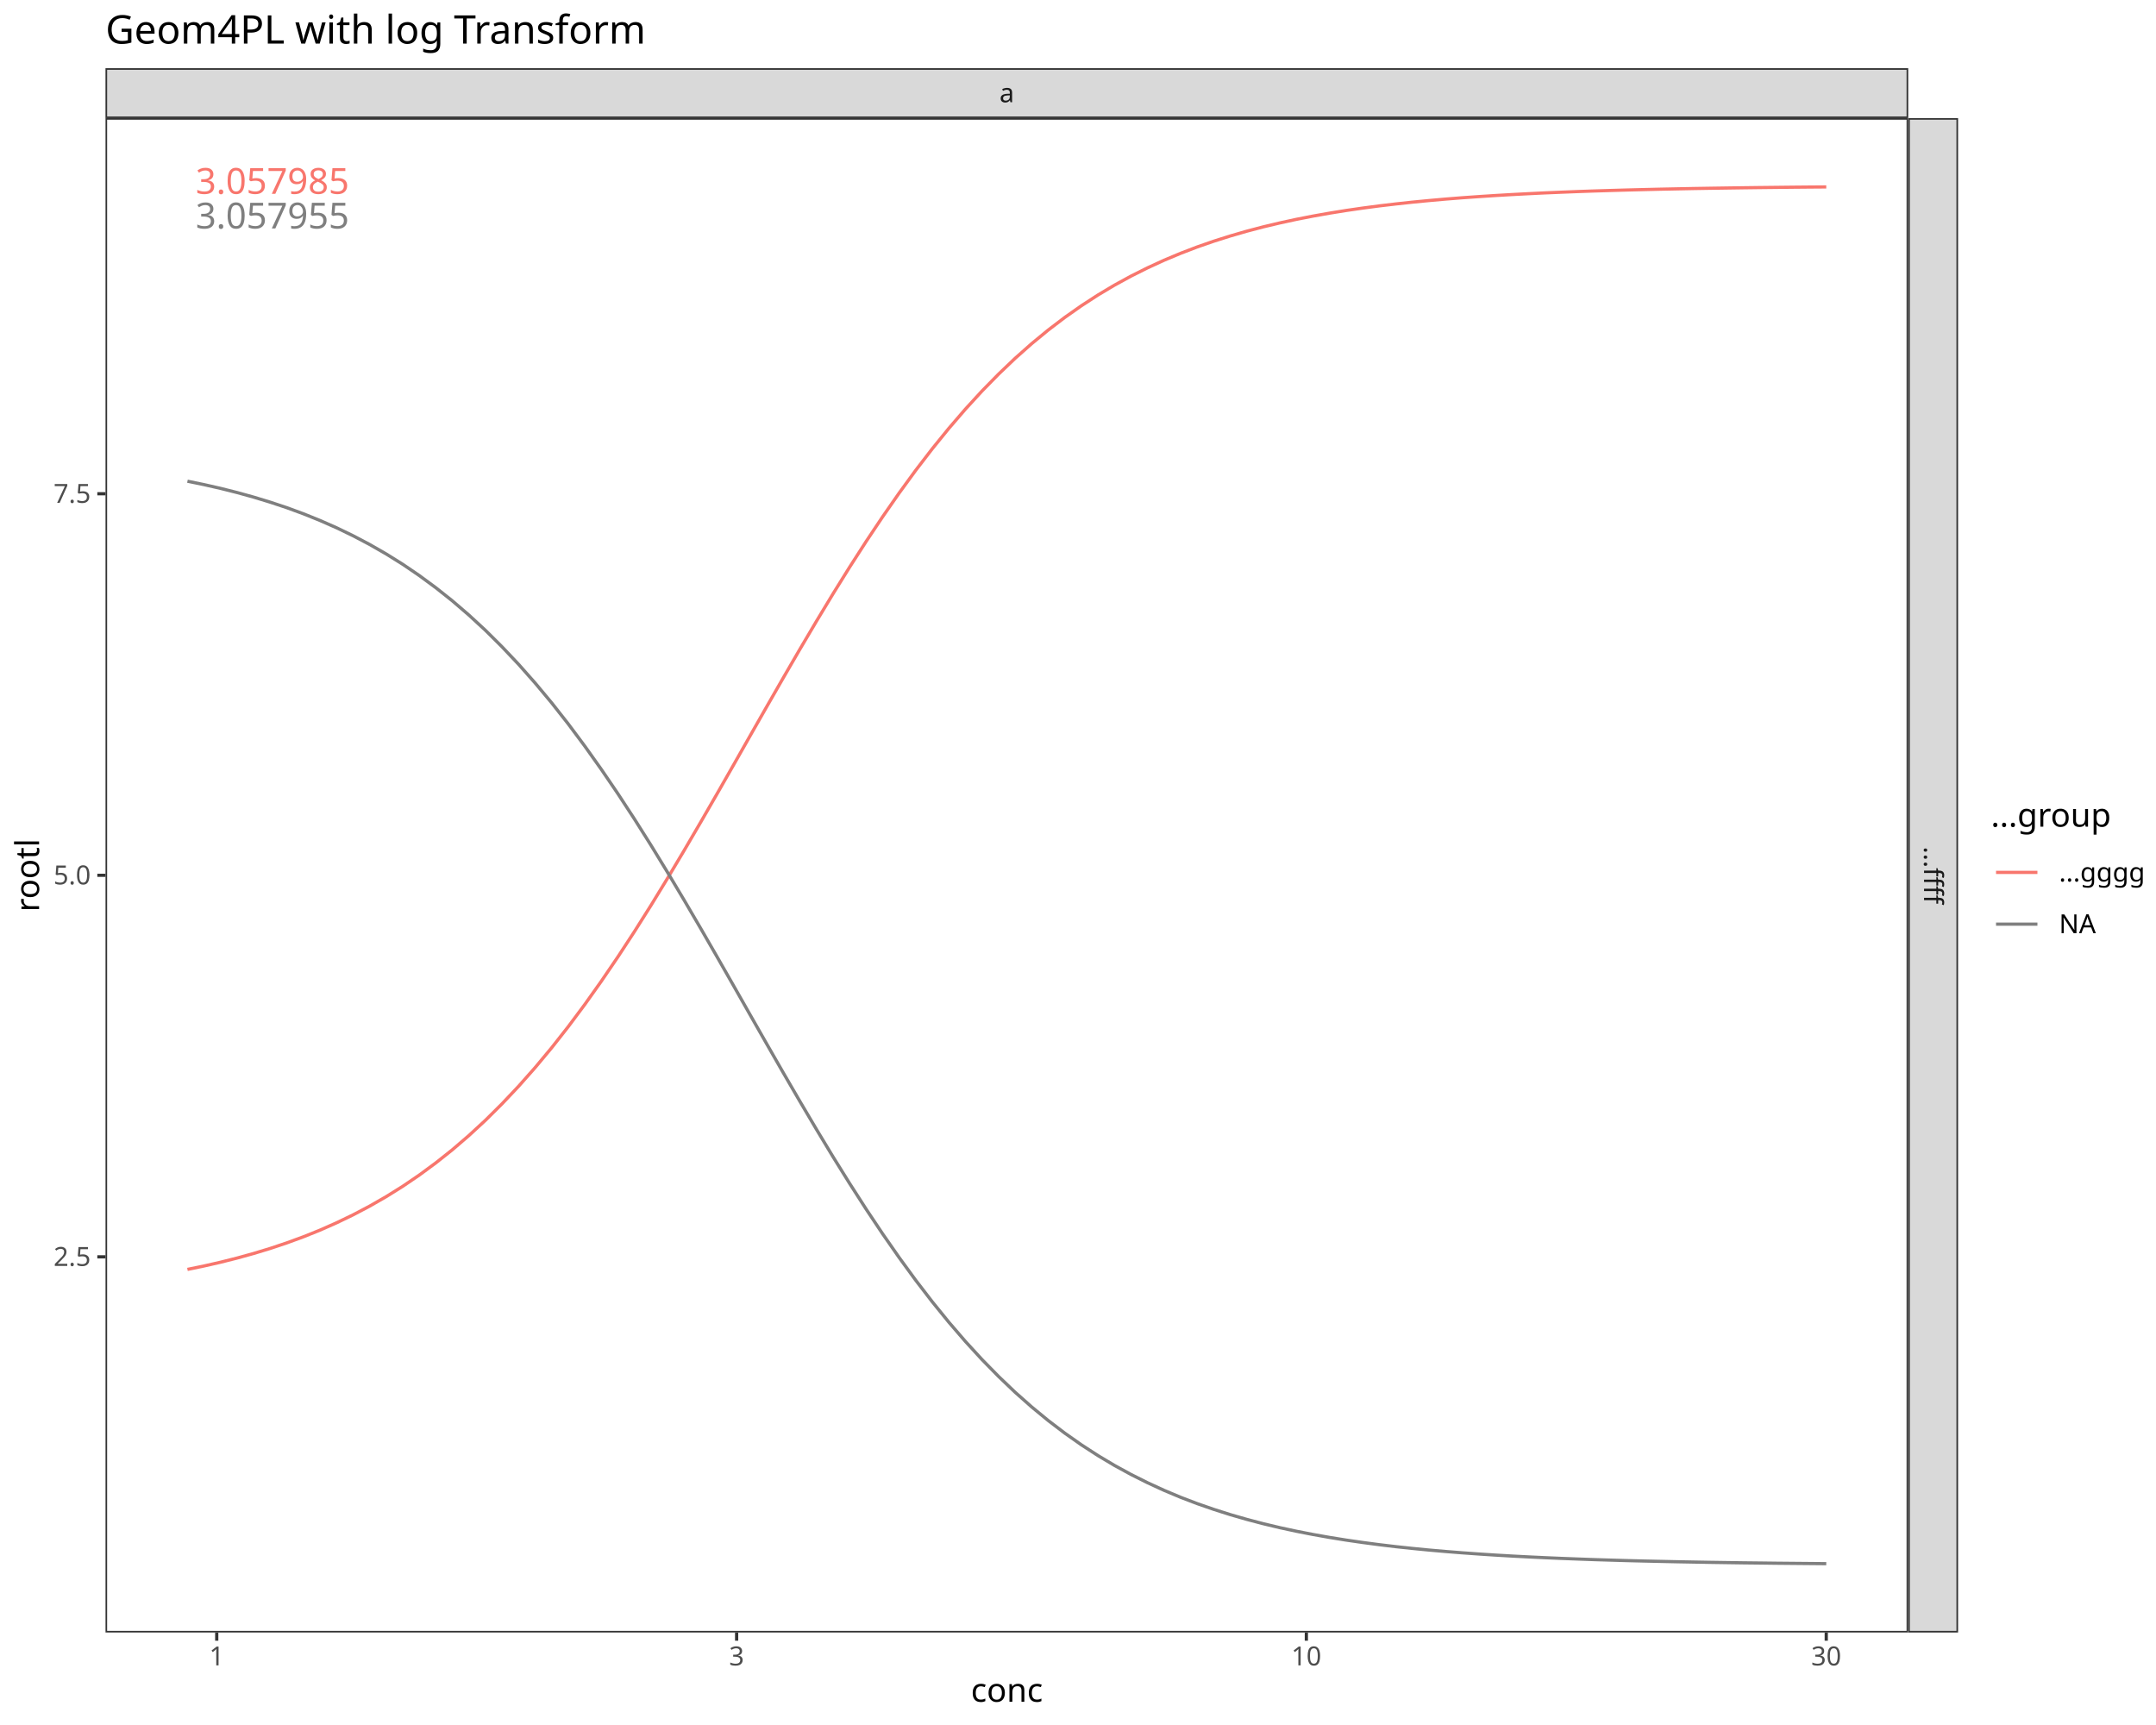
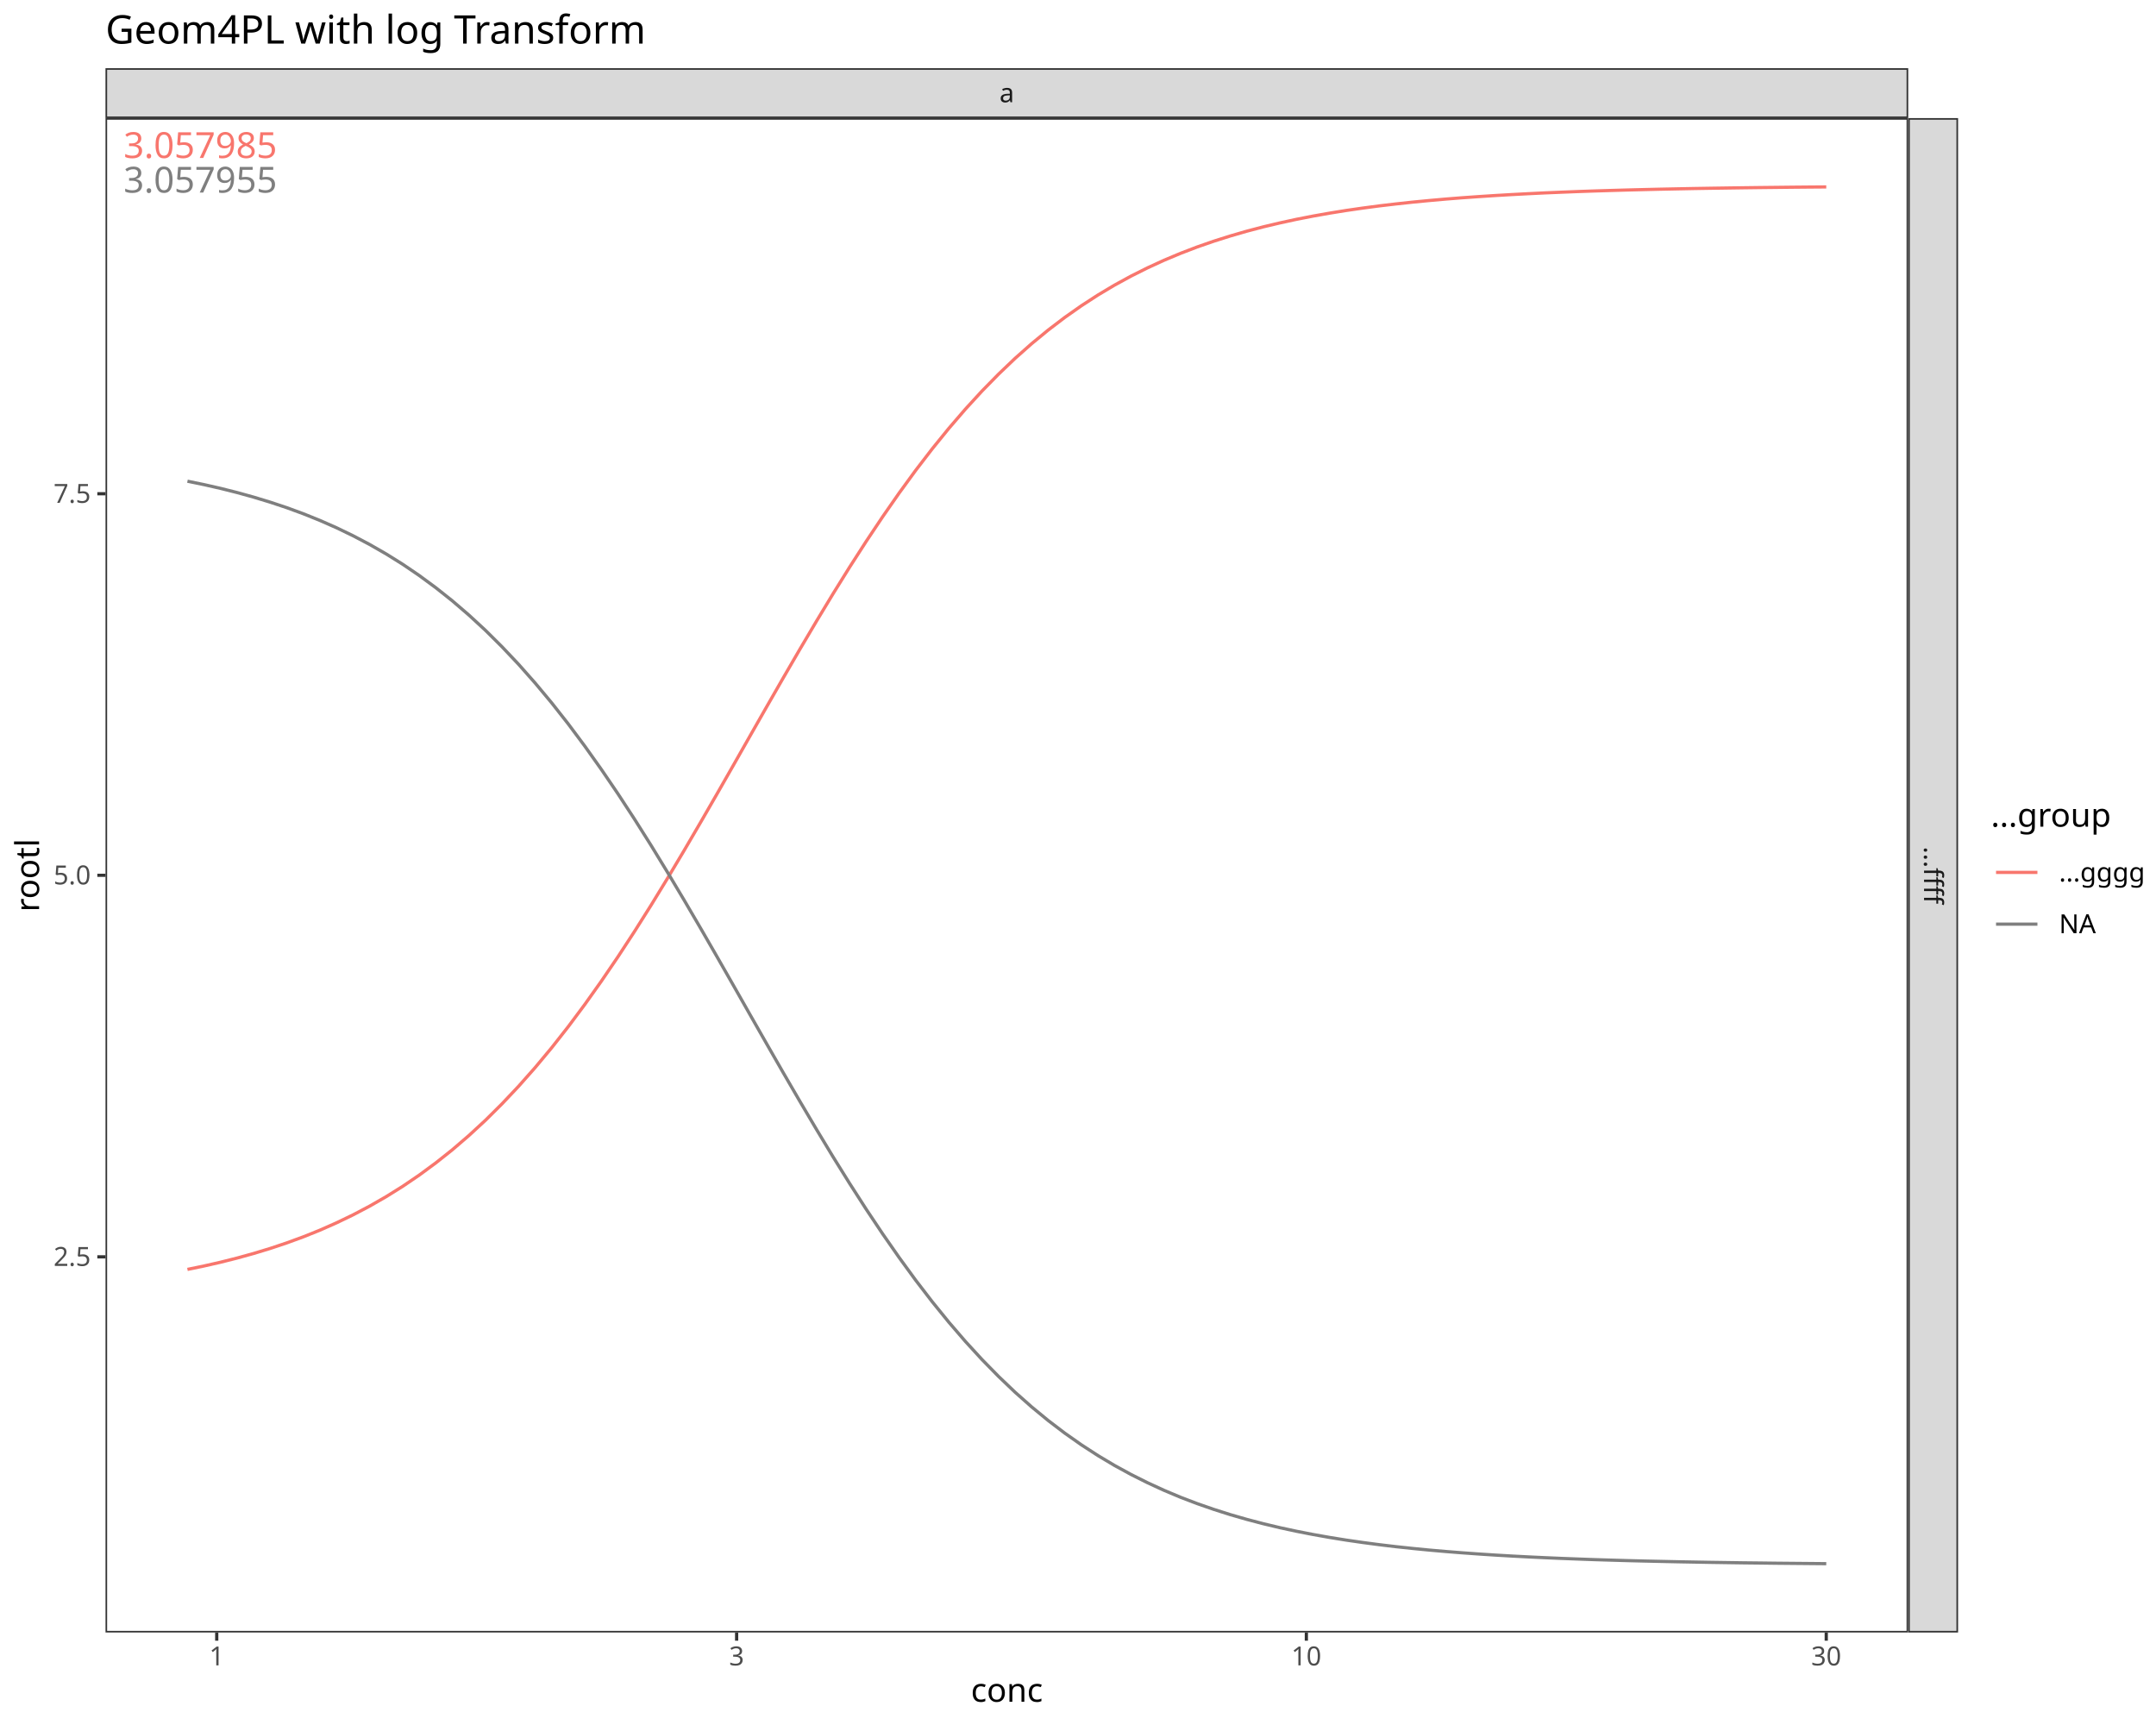
<svg xmlns="http://www.w3.org/2000/svg" class="svglite" data-engine-version="2.0" width="720.00pt" height="576.00pt" viewBox="0 0 720.00 576.00">
  <defs>
    <style type="text/css">
    .svglite line, .svglite polyline, .svglite polygon, .svglite path, .svglite rect, .svglite circle {
      fill: none;
      stroke: #000000;
      stroke-linecap: round;
      stroke-linejoin: round;
      stroke-miterlimit: 10.00;
    }
  </style>
  </defs>
  <rect width="100%" height="100%" style="stroke: none; fill: #FFFFFF;" />
  <defs>
    <clipPath id="cpMC4wMHw3MjAuMDB8MC4wMHw1NzYuMDA=">
      <rect x="0.00" y="0.00" width="720.00" height="576.00" />
    </clipPath>
  </defs>
  <g clip-path="url(#cpMC4wMHw3MjAuMDB8MC4wMHw1NzYuMDA=)">
    <rect x="0.00" y="0.00" width="720.00" height="576.00" style="stroke-width: 1.07; stroke: #FFFFFF; fill: #FFFFFF;" />
  </g>
  <defs>
    <clipPath id="cpMzUuMjR8NjM3LjI0fDM5LjQzfDU0NS4xMQ==">
      <rect x="35.24" y="39.43" width="602.00" height="505.68" />
    </clipPath>
  </defs>
  <g clip-path="url(#cpMzUuMjR8NjM3LjI0fDM5LjQzfDU0NS4xMQ==)">
    <rect x="35.24" y="39.43" width="602.00" height="505.68" style="stroke-width: 1.07; stroke: none; fill: #FFFFFF;" />
    <polyline points="62.60,423.87 68.13,422.73 73.66,421.47 79.19,420.08 84.71,418.55 90.24,416.87 95.77,415.02 101.30,412.99 106.83,410.77 112.35,408.33 117.88,405.67 123.41,402.76 128.94,399.59 134.47,396.14 139.99,392.39 145.52,388.32 151.05,383.93 156.58,379.18 162.11,374.08 167.63,368.60 173.16,362.75 178.69,356.50 184.22,349.87 189.75,342.84 195.27,335.44 200.80,327.66 206.33,319.54 211.86,311.08 217.39,302.32 222.91,293.29 228.44,284.03 233.97,274.58 239.50,265.00 245.03,255.32 250.55,245.61 256.08,235.91 261.61,226.28 267.14,216.76 272.67,207.41 278.19,198.28 283.72,189.39 289.25,180.80 294.78,172.52 300.31,164.58 305.83,157.01 311.36,149.82 316.89,143.01 322.42,136.59 327.95,130.56 333.48,124.92 339.00,119.65 344.53,114.75 350.06,110.20 355.59,105.99 361.12,102.10 366.64,98.52 372.17,95.22 377.70,92.20 383.23,89.43 388.76,86.89 394.28,84.58 399.81,82.46 405.34,80.54 410.87,78.79 416.40,77.19 421.92,75.74 427.45,74.43 432.98,73.23 438.51,72.15 444.04,71.17 449.56,70.28 455.09,69.48 460.62,68.75 466.15,68.10 471.68,67.50 477.20,66.97 482.73,66.48 488.26,66.04 493.79,65.65 499.32,65.29 504.84,64.97 510.37,64.68 515.90,64.41 521.43,64.18 526.96,63.96 532.48,63.77 538.01,63.60 543.54,63.44 549.07,63.30 554.60,63.17 560.12,63.06 565.65,62.95 571.18,62.86 576.71,62.78 582.24,62.70 587.76,62.63 593.29,62.57 598.82,62.51 604.35,62.46 609.88,62.42 " style="stroke-width: 1.07; stroke: #F8766D; stroke-linecap: butt;" />
    <polyline points="62.60,160.68 68.13,161.82 73.66,163.08 79.19,164.47 84.71,166.00 90.24,167.68 95.77,169.52 101.30,171.55 106.83,173.78 112.35,176.21 117.88,178.88 123.41,181.79 128.94,184.96 134.47,188.41 139.99,192.16 145.52,196.23 151.05,200.62 156.58,205.37 162.11,210.47 167.63,215.95 173.16,221.80 178.69,228.05 184.22,234.68 189.75,241.71 195.27,249.11 200.80,256.89 206.33,265.01 211.86,273.47 217.39,282.23 222.91,291.26 228.44,300.52 233.97,309.96 239.50,319.55 245.03,329.23 250.55,338.94 256.08,348.64 261.61,358.27 267.14,367.78 272.67,377.13 278.19,386.27 283.72,395.15 289.25,403.75 294.78,412.03 300.31,419.96 305.83,427.53 311.36,434.72 316.89,441.53 322.42,447.95 327.95,453.98 333.48,459.62 339.00,464.89 344.53,469.79 350.06,474.34 355.59,478.55 361.12,482.44 366.64,486.02 372.17,489.32 377.70,492.34 383.23,495.11 388.76,497.65 394.28,499.97 399.81,502.08 405.34,504.00 410.87,505.76 416.40,507.35 421.92,508.80 427.45,510.12 432.98,511.31 438.51,512.39 444.04,513.37 449.56,514.26 455.09,515.06 460.62,515.79 466.15,516.45 471.68,517.04 477.20,517.58 482.73,518.06 488.26,518.50 493.79,518.90 499.32,519.26 504.84,519.58 510.37,519.87 515.90,520.13 521.43,520.37 526.96,520.58 532.48,520.78 538.01,520.95 543.54,521.11 549.07,521.25 554.60,521.37 560.12,521.49 565.65,521.59 571.18,521.69 576.71,521.77 582.24,521.85 587.76,521.91 593.29,521.98 598.82,522.03 604.35,522.08 609.88,522.13 " style="stroke-width: 1.07; stroke: #7F7F7F; stroke-linecap: butt;" />
-     <text x="65.34" y="64.72" style="font-size: 12.00px; fill: #F8766D; font-family: sans;" textLength="50.05px" lengthAdjust="spacingAndGlyphs">3.057985</text>
-     <text x="65.34" y="76.28" style="font-size: 12.00px; fill: #7F7F7F; font-family: sans;" textLength="50.05px" lengthAdjust="spacingAndGlyphs">3.057955</text>
+     <text x="41.26" y="52.75" style="font-size: 12.00px; fill: #F8766D; font-family: sans;" textLength="50.05px" lengthAdjust="spacingAndGlyphs">3.057985</text>
+     <text x="41.26" y="64.31" style="font-size: 12.00px; fill: #7F7F7F; font-family: sans;" textLength="50.05px" lengthAdjust="spacingAndGlyphs">3.057955</text>
    <rect x="35.24" y="39.43" width="602.00" height="505.68" style="stroke-width: 1.07; stroke: #333333;" />
  </g>
  <g clip-path="url(#cpMC4wMHw3MjAuMDB8MC4wMHw1NzYuMDA=)">
</g>
  <defs>
    <clipPath id="cpMzUuMjR8NjM3LjI0fDIyLjc4fDM5LjQz">
      <rect x="35.24" y="22.78" width="602.00" height="16.65" />
    </clipPath>
  </defs>
  <g clip-path="url(#cpMzUuMjR8NjM3LjI0fDIyLjc4fDM5LjQz)">
    <rect x="35.24" y="22.78" width="602.00" height="16.65" style="stroke-width: 1.07; stroke: #333333; fill: #D9D9D9;" />
    <text x="336.24" y="34.14" text-anchor="middle" style="font-size: 8.80px; fill: #1A1A1A; font-family: sans;" textLength="4.89px" lengthAdjust="spacingAndGlyphs">a</text>
  </g>
  <g clip-path="url(#cpMC4wMHw3MjAuMDB8MC4wMHw1NzYuMDA=)">
</g>
  <defs>
    <clipPath id="cpNjM3LjI0fDY1My44OXwzOS40M3w1NDUuMTE=">
      <rect x="637.24" y="39.43" width="16.65" height="505.68" />
    </clipPath>
  </defs>
  <g clip-path="url(#cpNjM3LjI0fDY1My44OXwzOS40M3w1NDUuMTE=)">
    <rect x="637.24" y="39.43" width="16.65" height="505.68" style="stroke-width: 1.07; stroke: #333333; fill: #D9D9D9;" />
    <text transform="translate(642.54,292.27) rotate(90)" text-anchor="middle" style="font-size: 8.80px; fill: #1A1A1A; font-family: sans;" textLength="17.11px" lengthAdjust="spacingAndGlyphs">...ffff</text>
  </g>
  <g clip-path="url(#cpMC4wMHw3MjAuMDB8MC4wMHw1NzYuMDA=)">
    <polyline points="72.38,547.85 72.38,545.11 " style="stroke-width: 1.07; stroke: #333333; stroke-linecap: butt;" />
    <polyline points="246.00,547.85 246.00,545.11 " style="stroke-width: 1.07; stroke: #333333; stroke-linecap: butt;" />
    <polyline points="436.26,547.85 436.26,545.11 " style="stroke-width: 1.07; stroke: #333333; stroke-linecap: butt;" />
    <polyline points="609.88,547.85 609.88,545.11 " style="stroke-width: 1.07; stroke: #333333; stroke-linecap: butt;" />
    <text x="72.38" y="556.10" text-anchor="middle" style="font-size: 8.80px; fill: #4D4D4D; font-family: sans;" textLength="4.89px" lengthAdjust="spacingAndGlyphs">1</text>
    <text x="246.00" y="556.10" text-anchor="middle" style="font-size: 8.80px; fill: #4D4D4D; font-family: sans;" textLength="4.89px" lengthAdjust="spacingAndGlyphs">3</text>
    <text x="436.26" y="556.10" text-anchor="middle" style="font-size: 8.80px; fill: #4D4D4D; font-family: sans;" textLength="9.79px" lengthAdjust="spacingAndGlyphs">10</text>
    <text x="609.88" y="556.10" text-anchor="middle" style="font-size: 8.80px; fill: #4D4D4D; font-family: sans;" textLength="9.79px" lengthAdjust="spacingAndGlyphs">30</text>
    <text x="30.31" y="422.70" text-anchor="end" style="font-size: 8.80px; fill: #4D4D4D; font-family: sans;" textLength="12.23px" lengthAdjust="spacingAndGlyphs">2.5</text>
    <text x="30.31" y="295.30" text-anchor="end" style="font-size: 8.80px; fill: #4D4D4D; font-family: sans;" textLength="12.23px" lengthAdjust="spacingAndGlyphs">5.0</text>
    <text x="30.31" y="167.90" text-anchor="end" style="font-size: 8.80px; fill: #4D4D4D; font-family: sans;" textLength="12.23px" lengthAdjust="spacingAndGlyphs">7.5</text>
    <polyline points="32.50,419.67 35.24,419.67 " style="stroke-width: 1.07; stroke: #333333; stroke-linecap: butt;" />
    <polyline points="32.50,292.27 35.24,292.27 " style="stroke-width: 1.07; stroke: #333333; stroke-linecap: butt;" />
    <polyline points="32.50,164.87 35.24,164.87 " style="stroke-width: 1.07; stroke: #333333; stroke-linecap: butt;" />
    <text x="336.24" y="568.24" text-anchor="middle" style="font-size: 11.00px; font-family: sans;" textLength="23.25px" lengthAdjust="spacingAndGlyphs">conc</text>
    <text transform="translate(13.05,292.27) rotate(-90)" text-anchor="middle" style="font-size: 11.00px; font-family: sans;" textLength="21.40px" lengthAdjust="spacingAndGlyphs">rootl</text>
    <rect x="664.85" y="267.33" width="49.67" height="49.89" style="stroke-width: 1.07; stroke: none; fill: #FFFFFF;" />
    <text x="664.85" y="276.04" style="font-size: 11.00px; font-family: sans;" textLength="37.30px" lengthAdjust="spacingAndGlyphs">...group</text>
    <rect x="664.85" y="282.66" width="17.28" height="17.28" style="stroke-width: 1.07; stroke: none; fill: #FFFFFF;" />
    <line x1="666.58" y1="291.30" x2="680.40" y2="291.30" style="stroke-width: 1.07; stroke: #F8766D; stroke-linecap: butt;" />
    <rect x="664.85" y="299.94" width="17.28" height="17.28" style="stroke-width: 1.07; stroke: none; fill: #FFFFFF;" />
    <line x1="666.58" y1="308.58" x2="680.40" y2="308.58" style="stroke-width: 1.07; stroke: #7F7F7F; stroke-linecap: butt;" />
    <text x="687.61" y="294.33" style="font-size: 8.80px; font-family: sans;" textLength="26.91px" lengthAdjust="spacingAndGlyphs">...gggg</text>
    <text x="687.61" y="311.61" style="font-size: 8.80px; font-family: sans;" textLength="12.23px" lengthAdjust="spacingAndGlyphs">NA</text>
    <text x="35.24" y="14.56" style="font-size: 13.20px; font-family: sans;" textLength="171.69px" lengthAdjust="spacingAndGlyphs">Geom4PL with log Transform</text>
  </g>
</svg>
